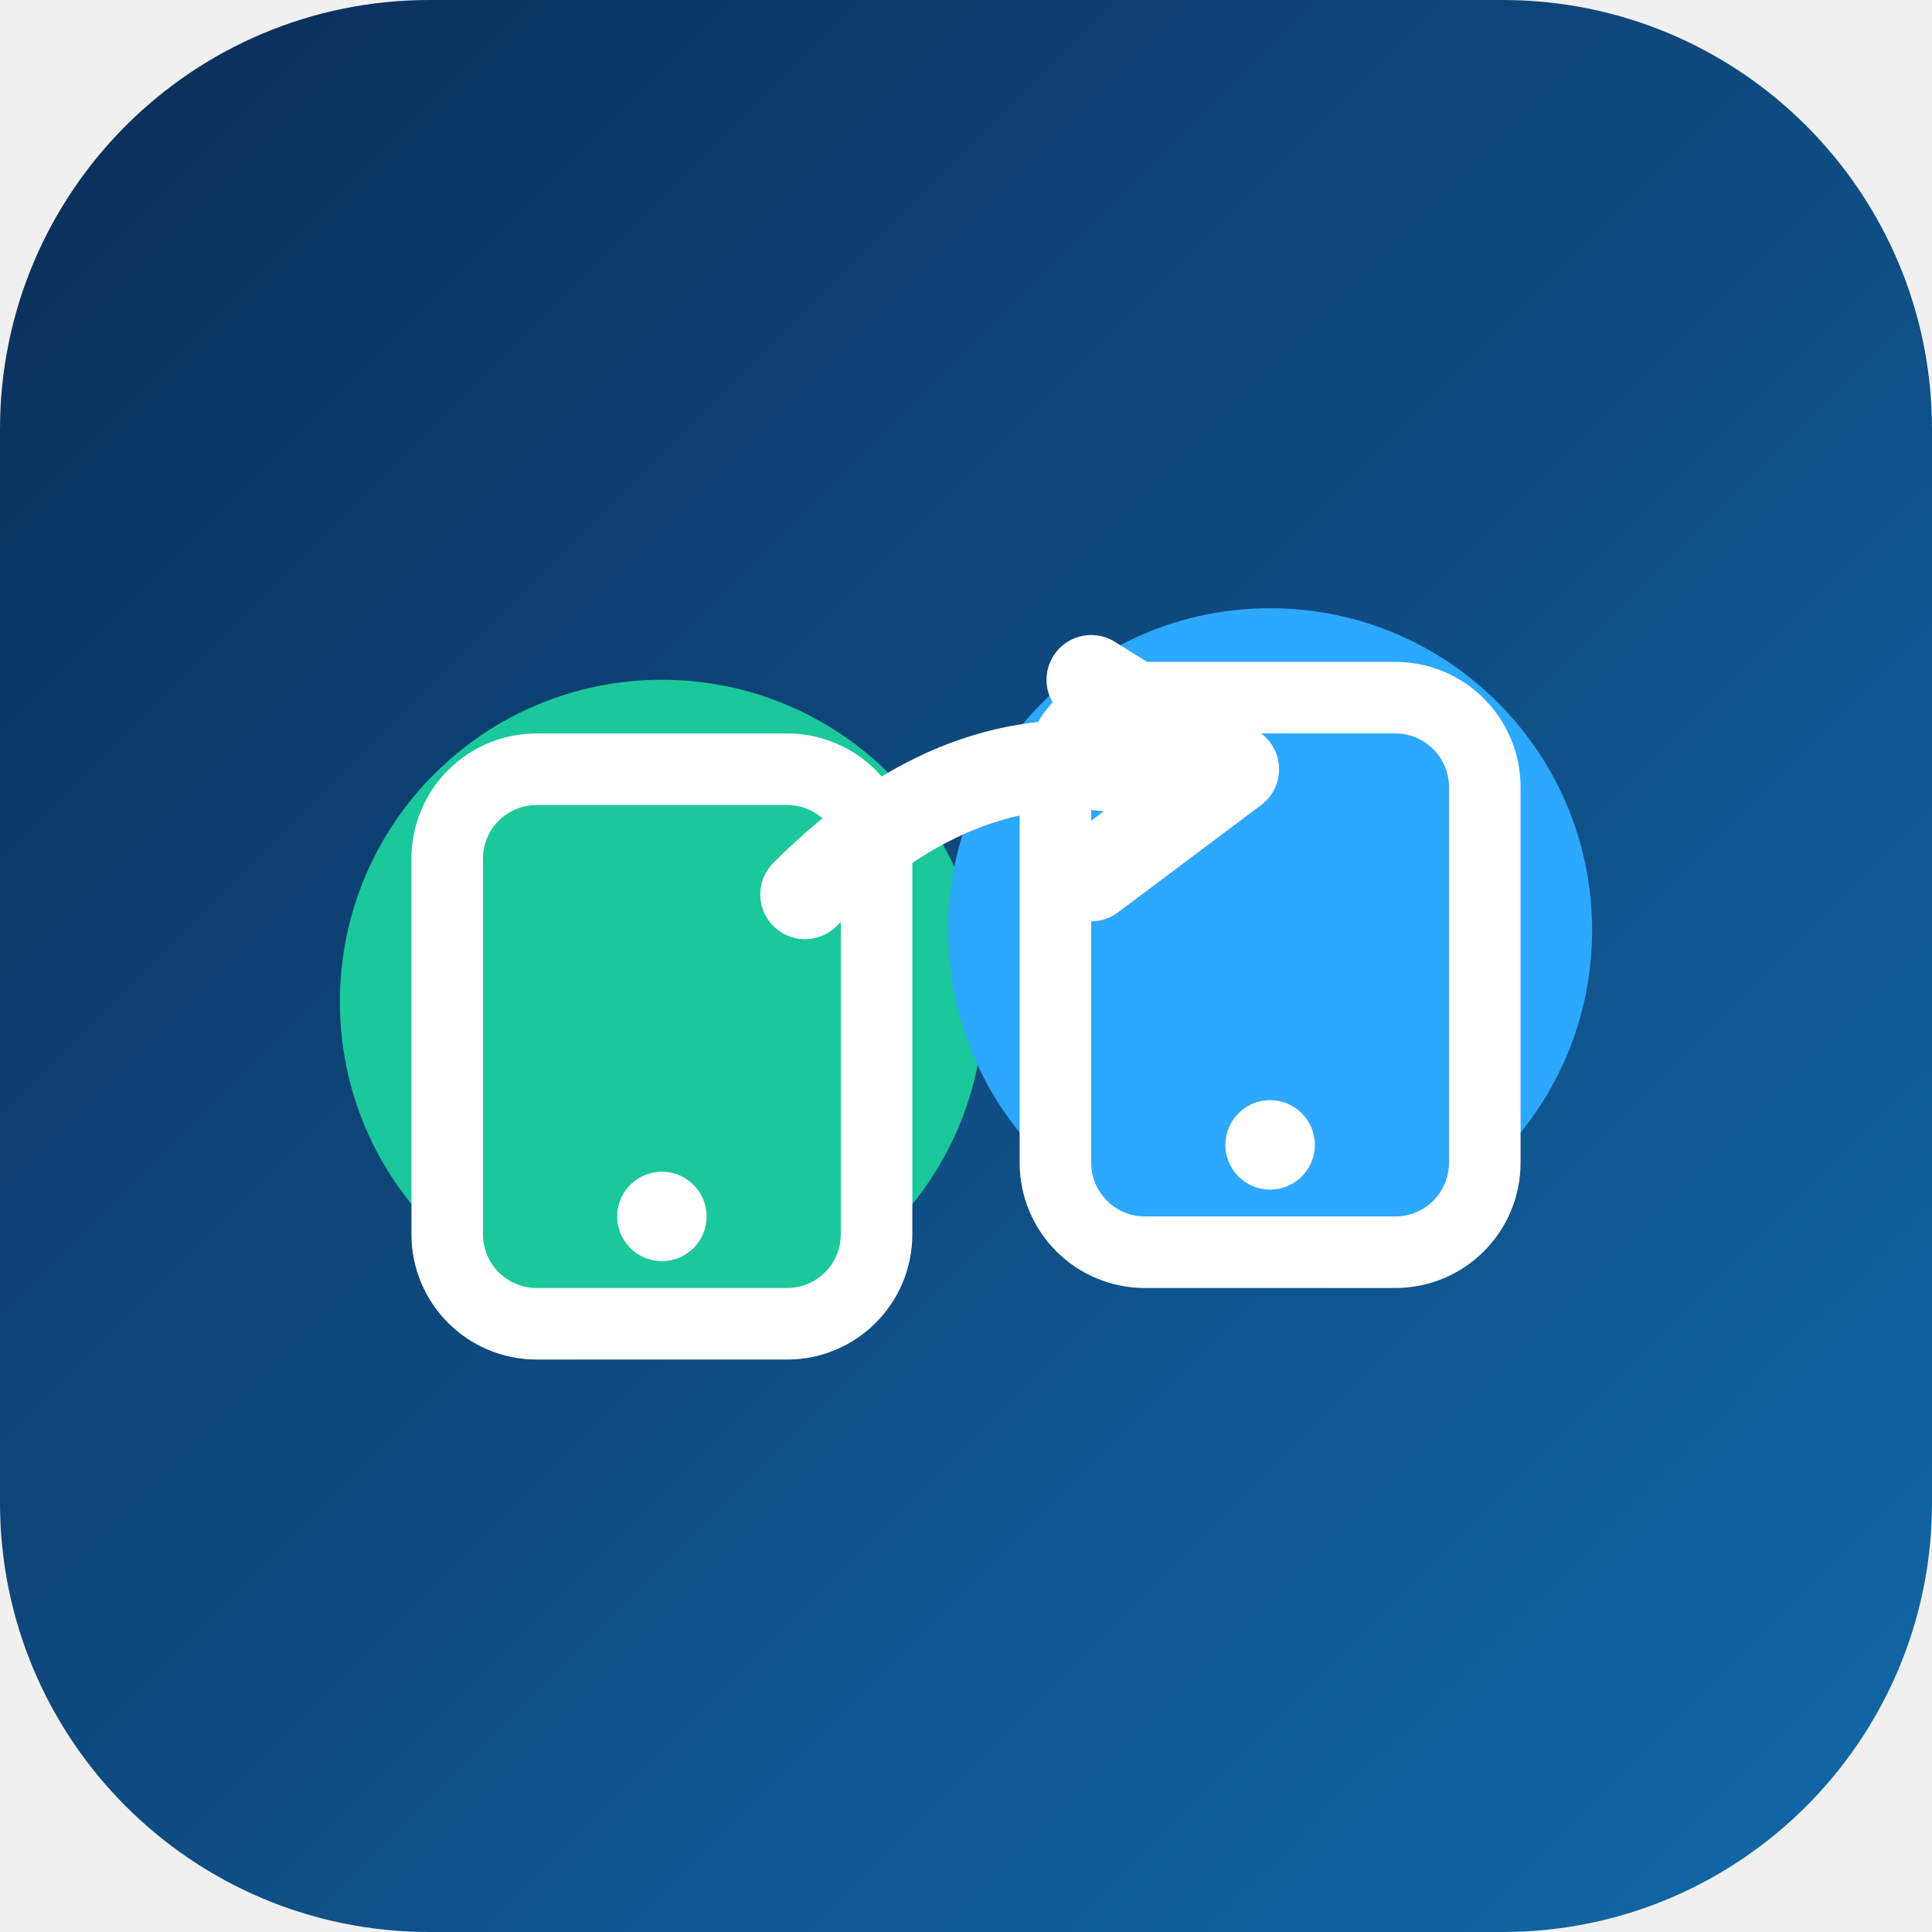
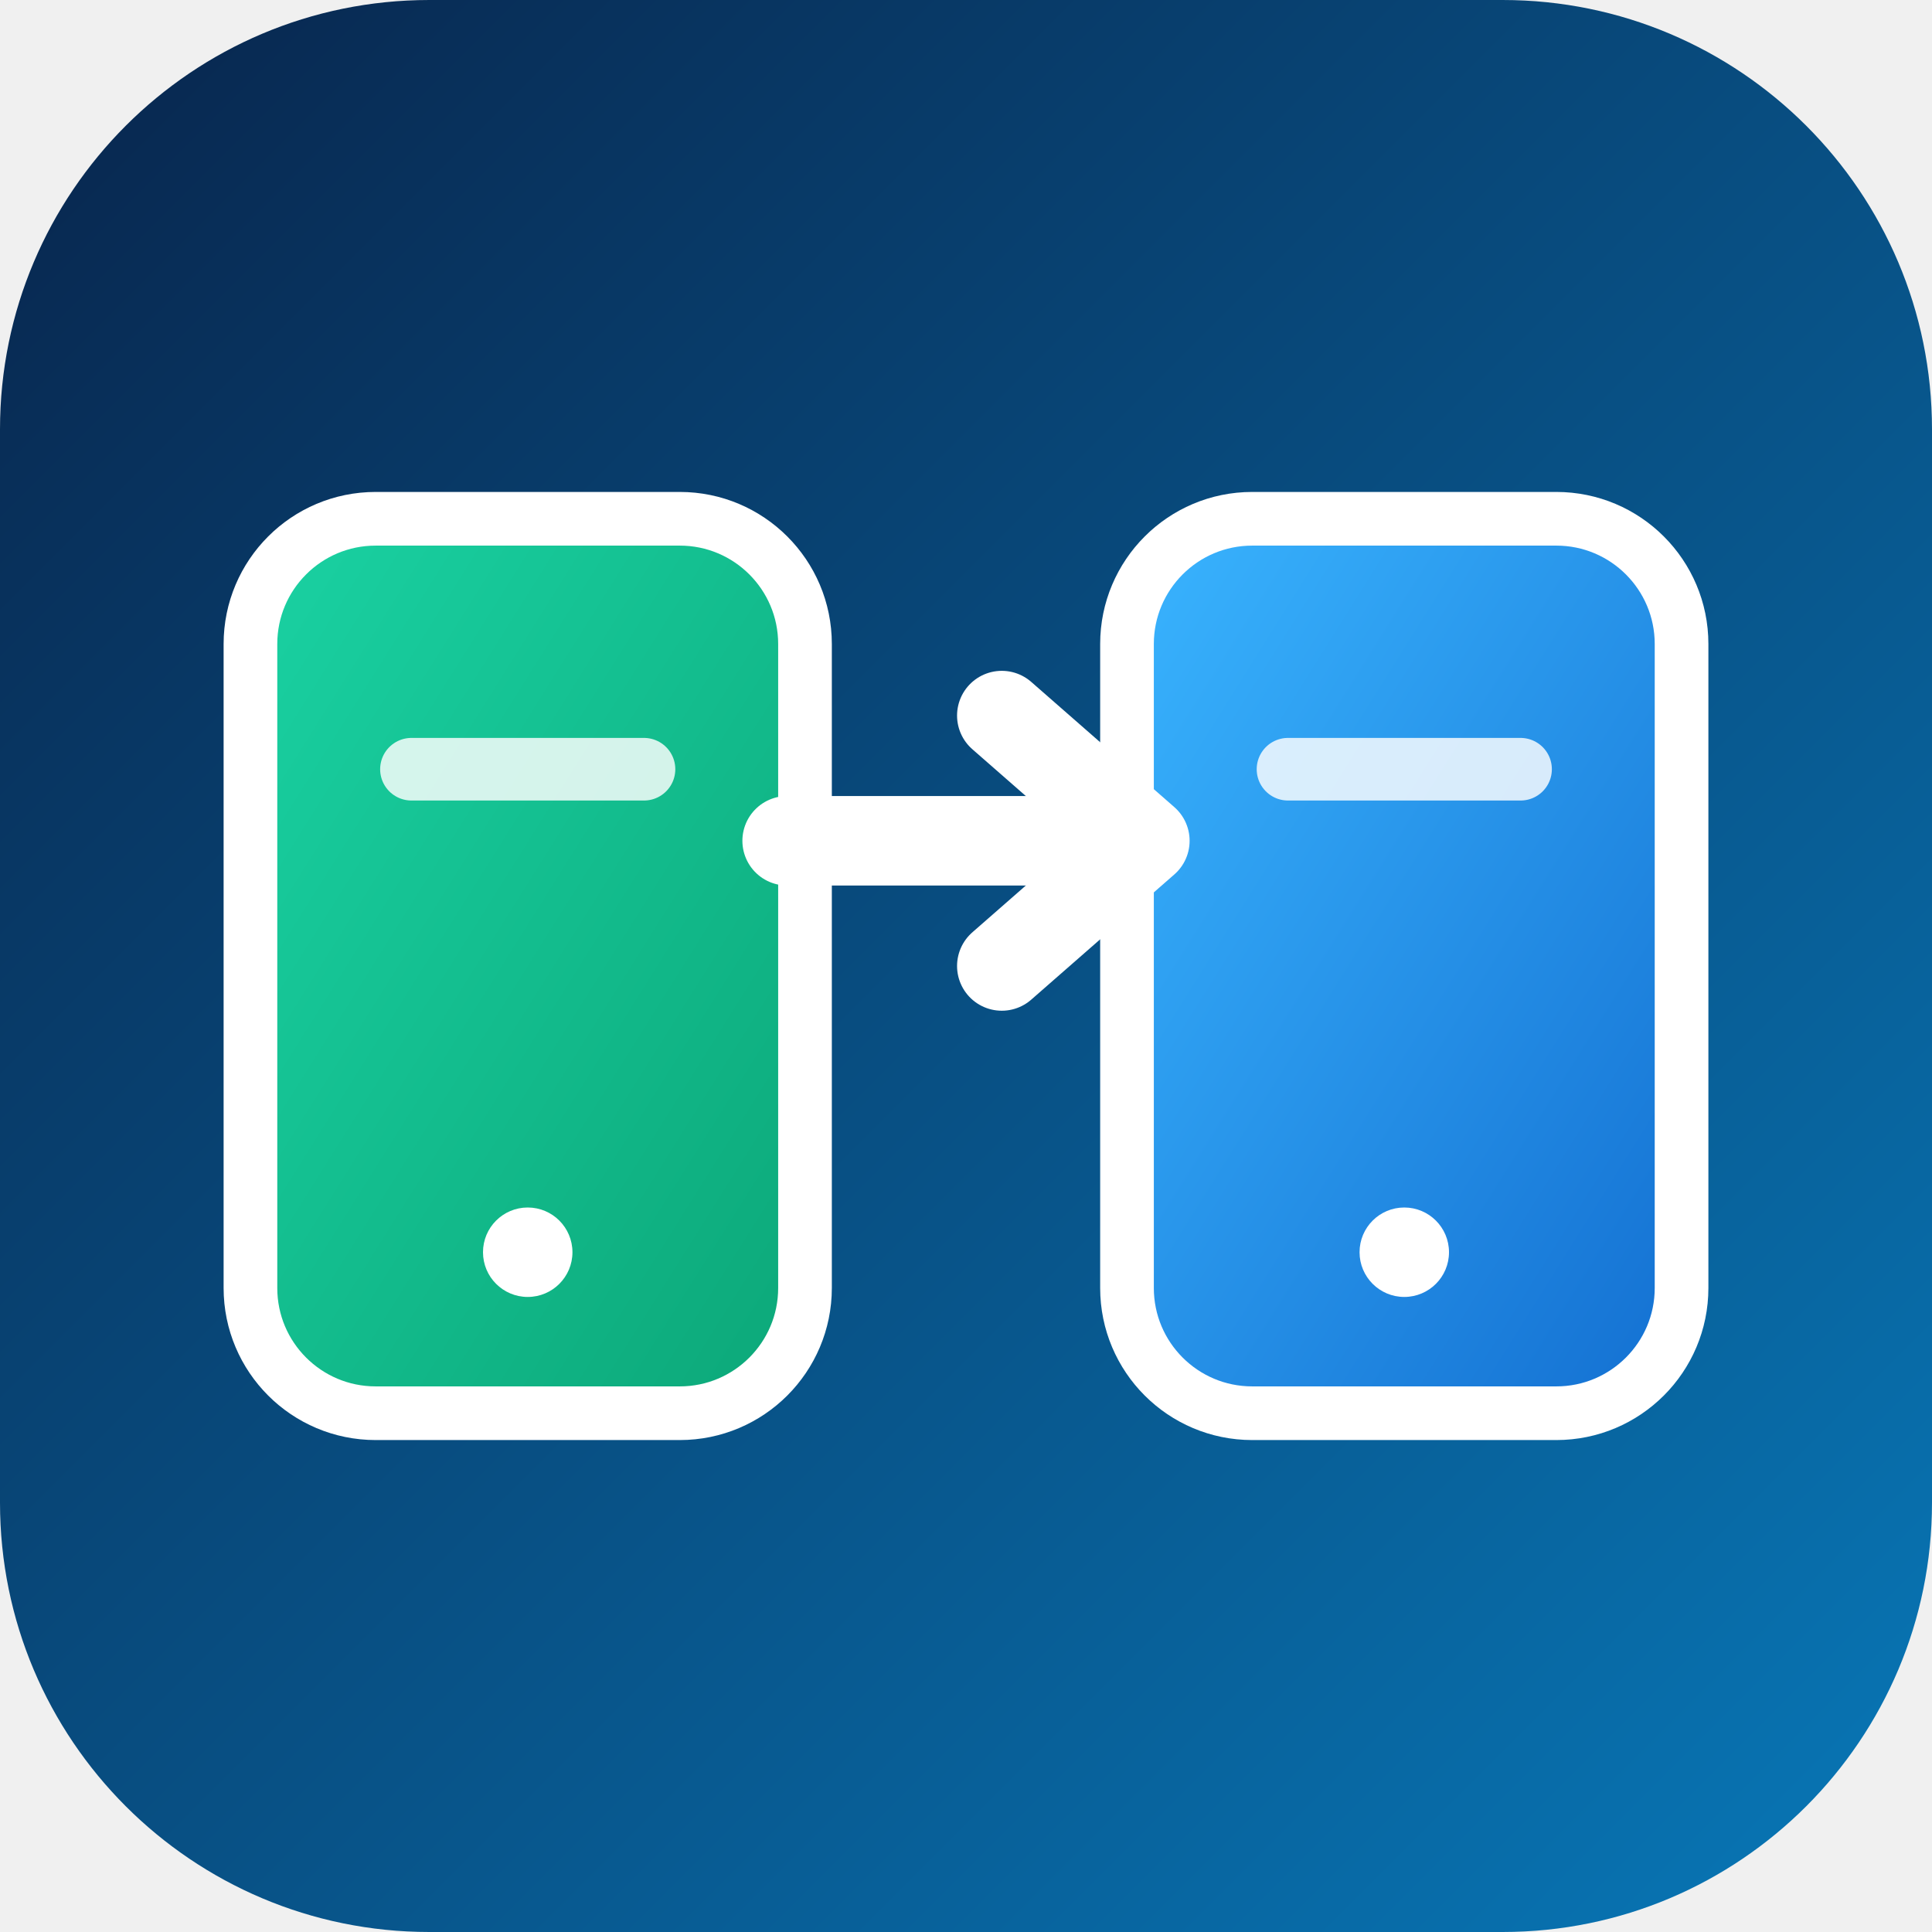
<svg xmlns="http://www.w3.org/2000/svg" viewBox="0 0 108 108">
  <defs>
-     <linearGradient id="g" x1="0" y1="0" x2="1" y2="1">
-       <stop stop-color="#0b2d59" />
-       <stop offset="1" stop-color="#1269a8" />
+     <linearGradient id="bg" x1="0" y1="0" x2="1" y2="1">
+       <stop stop-color="#08244b" />
+       <stop offset="1" stop-color="#0878b8" />
+     </linearGradient>
+     <linearGradient id="l" x1="0" y1="0" x2="1" y2="1">
+       <stop stop-color="#1ad2a3" />
+       <stop offset="1" stop-color="#0ca778" />
+     </linearGradient>
+     <linearGradient id="r" x1="0" y1="0" x2="1" y2="1">
+       <stop stop-color="#3ab5ff" />
+       <stop offset="1" stop-color="#136fd1" />
    </linearGradient>
  </defs>
-   <rect width="108" height="108" rx="24" fill="url(#g)" />
-   <circle cx="37" cy="56" r="18" fill="#1bc89b" />
-   <circle cx="71" cy="52" r="18" fill="#2da8ff" />
-   <path d="M45 50C51 44 57 42 63 43" fill="none" stroke="#fff" stroke-width="5" stroke-linecap="round" />
-   <path d="M61 38l8 5-8 6" fill="none" stroke="#fff" stroke-width="5" stroke-linecap="round" stroke-linejoin="round" />
-   <rect x="25" y="43" width="24" height="31" rx="5" fill="none" stroke="#fff" stroke-width="4" />
-   <rect x="59" y="39" width="24" height="31" rx="5" fill="none" stroke="#fff" stroke-width="4" />
-   <circle cx="37" cy="68" r="2.5" fill="#fff" />
-   <circle cx="71" cy="64" r="2.5" fill="#fff" />
+   <rect width="108" height="108" rx="24" fill="url(#bg)" />
+   <rect x="14" y="29" width="31" height="50" rx="7" fill="url(#l)" stroke="#fff" stroke-width="3" />
+   <rect x="63" y="29" width="31" height="50" rx="7" fill="url(#r)" stroke="#fff" stroke-width="3" />
+   <circle cx="29.5" cy="70" r="2.5" fill="#fff" />
+   <circle cx="78.5" cy="70" r="2.5" fill="#fff" />
+   <path d="M44 47h18" stroke="#fff" stroke-width="5" stroke-linecap="round" />
+   <path d="M56 40l8 7-8 7" fill="none" stroke="#fff" stroke-width="5" stroke-linecap="round" stroke-linejoin="round" />
+   <path d="M23 43l13 0M72 43l13 0" stroke="rgba(255,255,255,.82)" stroke-width="3.5" stroke-linecap="round" />
</svg>
